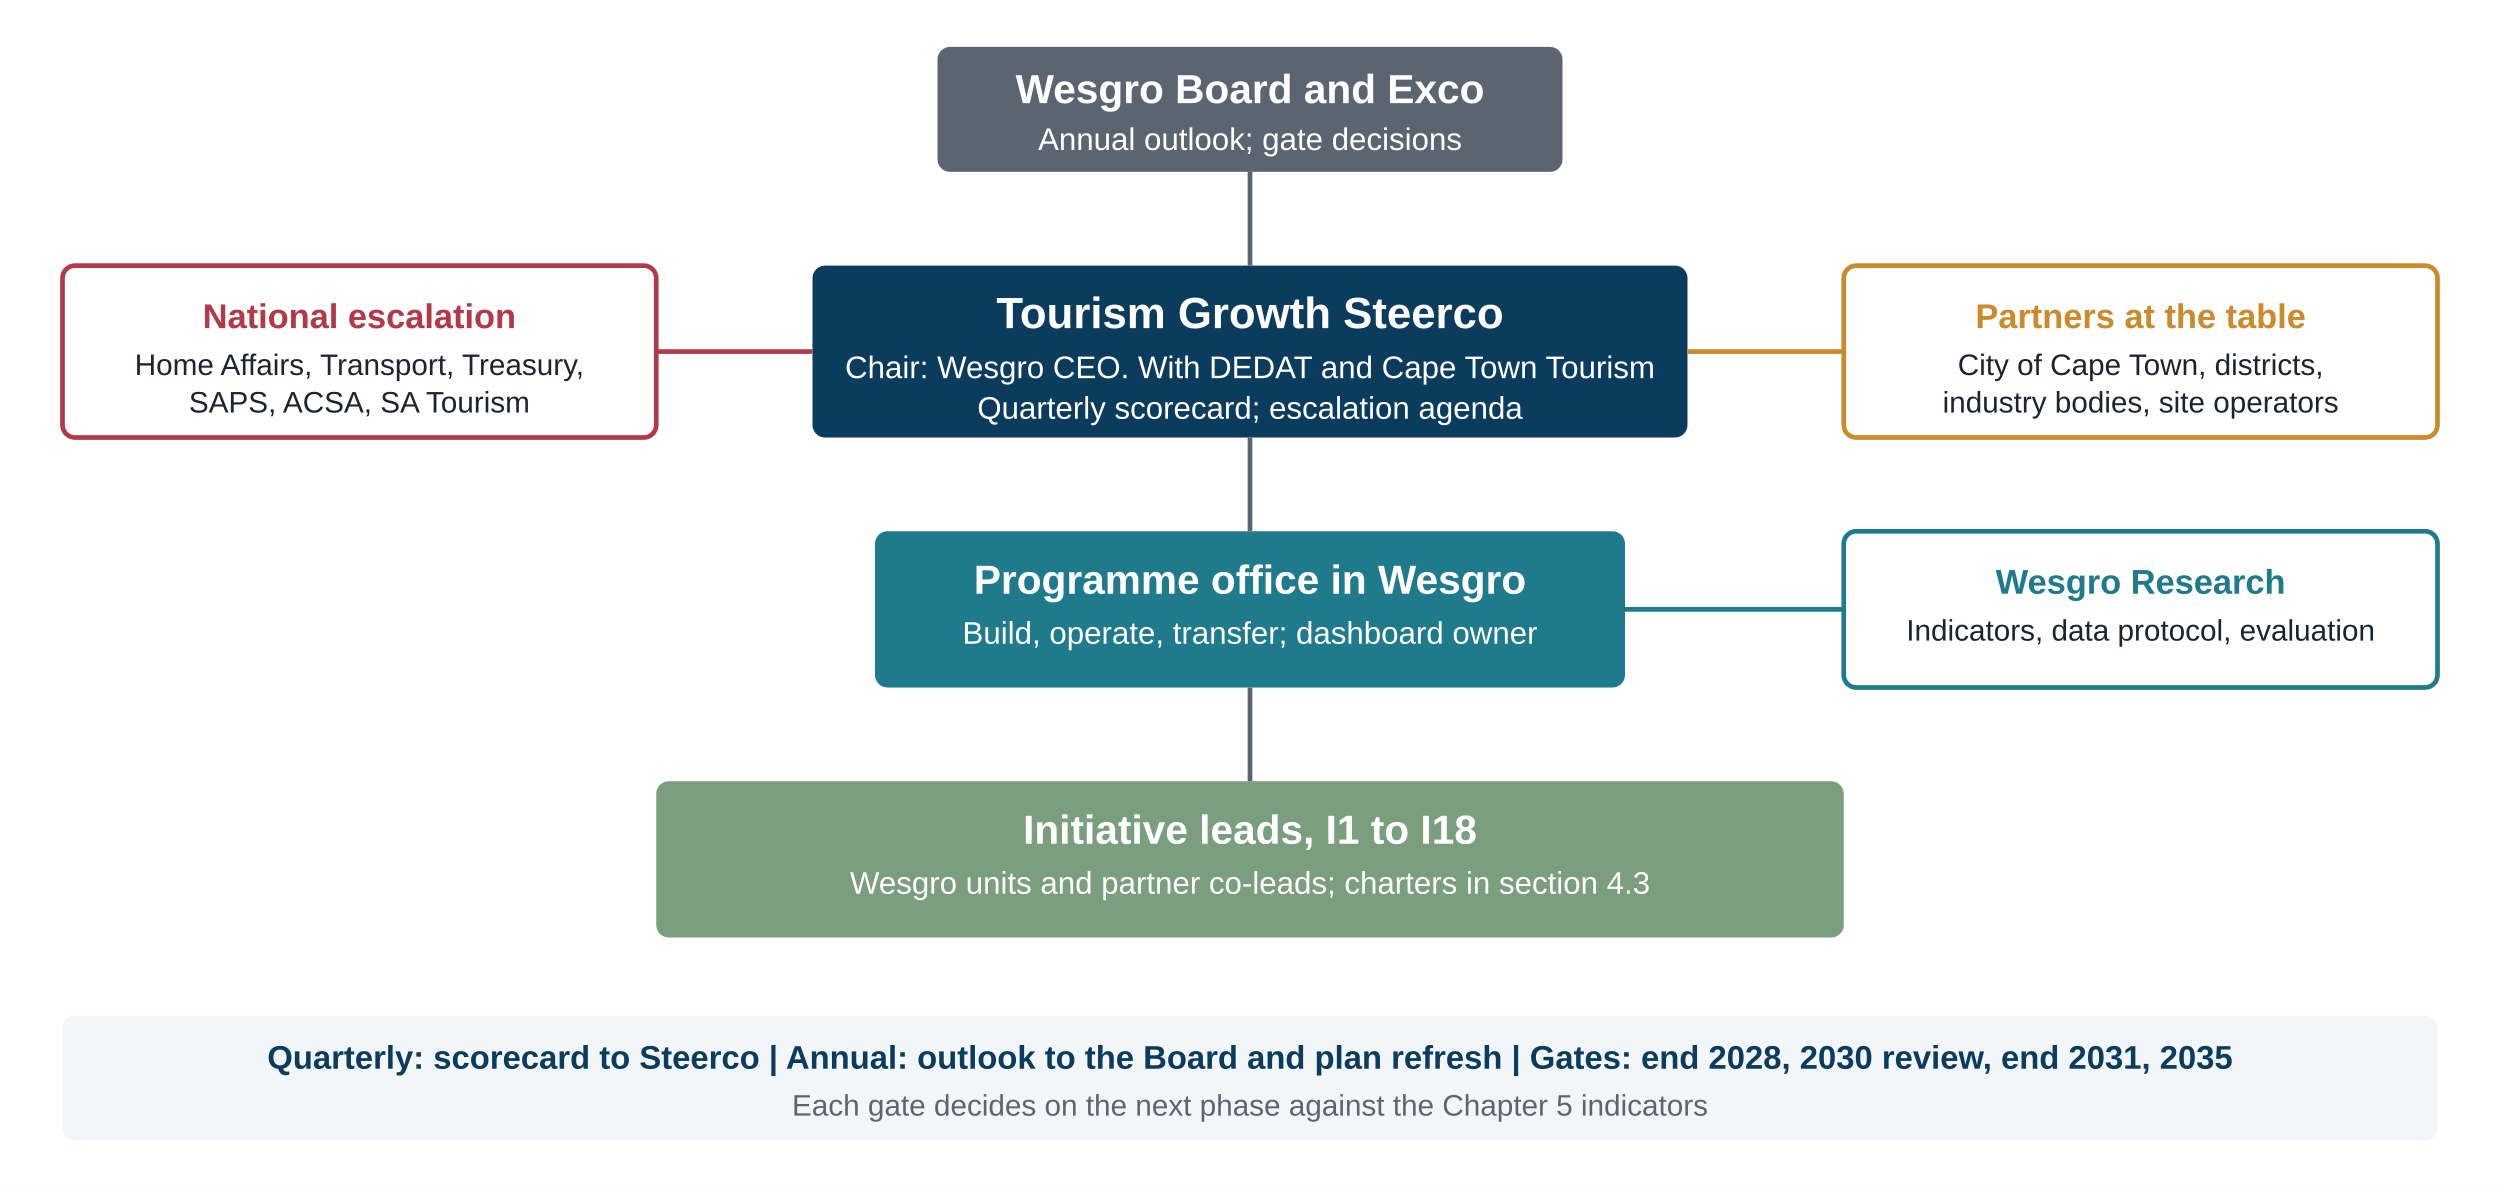
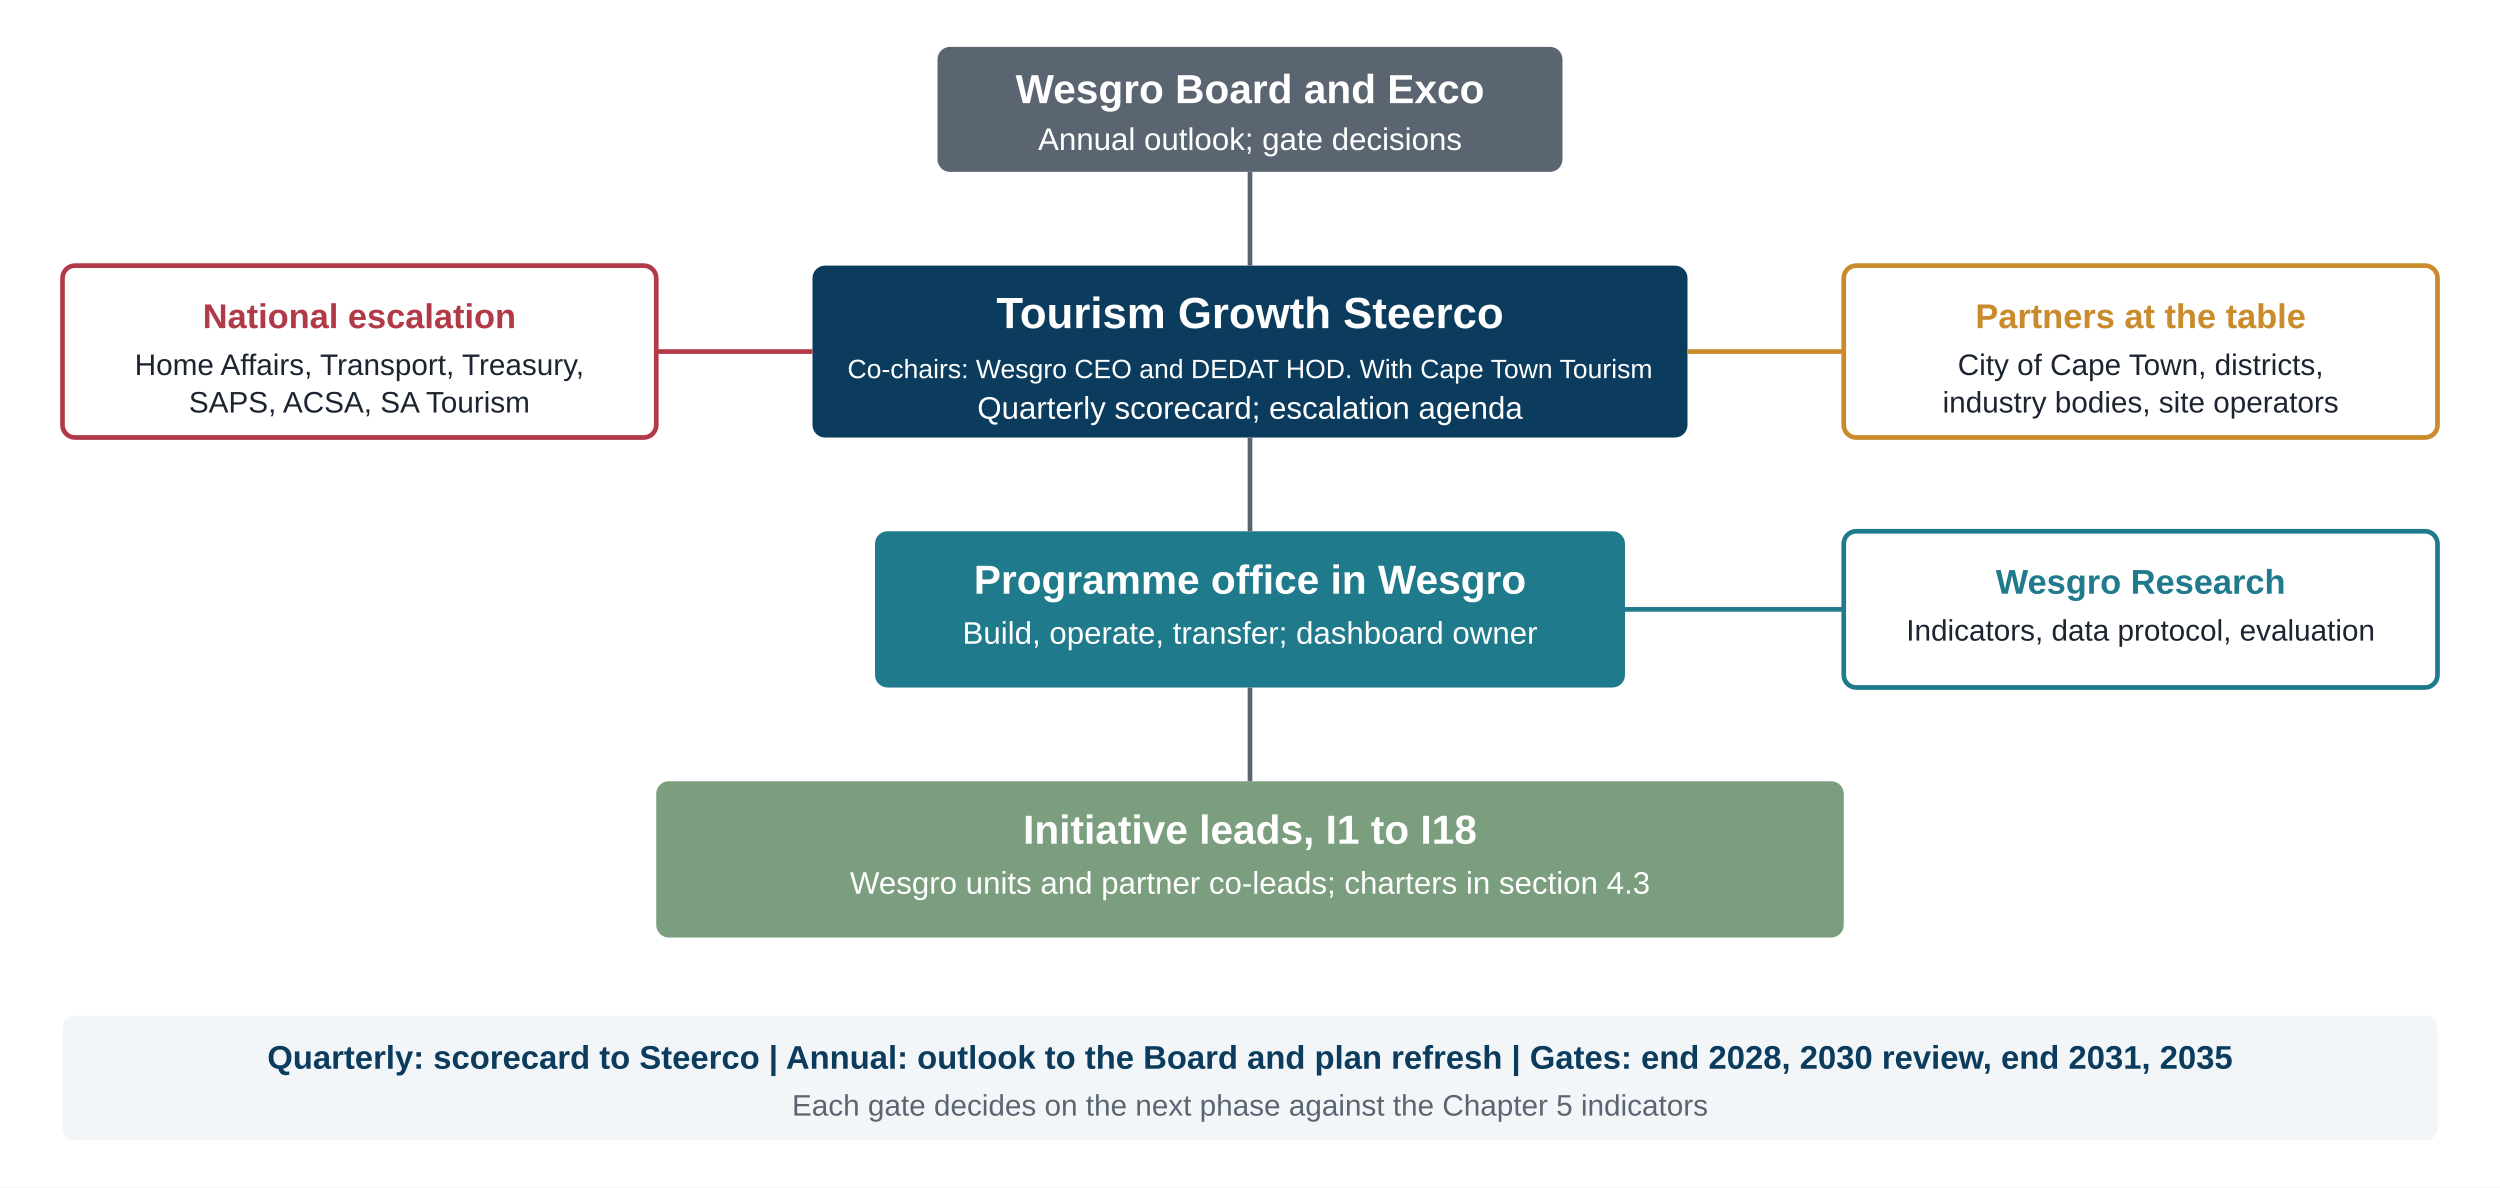
<svg xmlns="http://www.w3.org/2000/svg" viewBox="0 0 1600 760" width="1600" height="760" font-family="Raleway, Arial, sans-serif">
  <rect width="1600" height="760" fill="#ffffff" />
  <rect x="600" y="30" width="400" height="80" rx="8" fill="#5B6572" />
  <text x="800" y="66" text-anchor="middle" font-size="26" font-weight="700" fill="#fff">Wesgro Board and Exco</text>
  <text x="800" y="96" text-anchor="middle" font-size="20" fill="#fff">Annual outlook; gate decisions</text>
  <rect x="520" y="170" width="560" height="110" rx="8" fill="#0B3C5D" />
  <text x="800" y="210" text-anchor="middle" font-size="28" font-weight="700" fill="#fff">Tourism Growth Steerco</text>
-   <text x="800" y="242" text-anchor="middle" font-size="20" fill="#fff">Chair: Wesgro CEO. With DEDAT and Cape Town Tourism</text>
+   <text x="800" y="242" text-anchor="middle" font-size="17" fill="#fff">Co-chairs: Wesgro CEO and DEDAT HOD. With Cape Town Tourism</text>
  <text x="800" y="268" text-anchor="middle" font-size="20" fill="#fff">Quarterly scorecard; escalation agenda</text>
  <rect x="560" y="340" width="480" height="100" rx="8" fill="#1F7A8C" />
  <text x="800" y="380" text-anchor="middle" font-size="26" font-weight="700" fill="#fff">Programme office in Wesgro</text>
  <text x="800" y="412" text-anchor="middle" font-size="20" fill="#fff">Build, operate, transfer; dashboard owner</text>
  <rect x="420" y="500" width="760" height="100" rx="8" fill="#7A9E7E" />
  <text x="800" y="540" text-anchor="middle" font-size="26" font-weight="700" fill="#fff">Initiative leads, I1 to I18</text>
  <text x="800" y="572" text-anchor="middle" font-size="20" fill="#fff">Wesgro units and partner co-leads; charters in section 4.3</text>
  <rect x="40" y="170" width="380" height="110" rx="8" fill="#ffffff" stroke="#B23A48" stroke-width="3" />
  <text x="230" y="210" text-anchor="middle" font-size="22" font-weight="700" fill="#B23A48">National escalation</text>
  <text x="230" y="240" text-anchor="middle" font-size="19" fill="#1C2431">Home Affairs, Transport, Treasury,</text>
  <text x="230" y="264" text-anchor="middle" font-size="19" fill="#1C2431">SAPS, ACSA, SA Tourism</text>
  <rect x="1180" y="170" width="380" height="110" rx="8" fill="#ffffff" stroke="#C98B2B" stroke-width="3" />
  <text x="1370" y="210" text-anchor="middle" font-size="22" font-weight="700" fill="#C98B2B">Partners at the table</text>
  <text x="1370" y="240" text-anchor="middle" font-size="19" fill="#1C2431">City of Cape Town, districts,</text>
  <text x="1370" y="264" text-anchor="middle" font-size="19" fill="#1C2431">industry bodies, site operators</text>
  <rect x="1180" y="340" width="380" height="100" rx="8" fill="#ffffff" stroke="#1F7A8C" stroke-width="3" />
  <text x="1370" y="380" text-anchor="middle" font-size="22" font-weight="700" fill="#1F7A8C">Wesgro Research</text>
  <text x="1370" y="410" text-anchor="middle" font-size="19" fill="#1C2431">Indicators, data protocol, evaluation</text>
  <line x1="800" y1="110" x2="800" y2="170" stroke="#5B6572" stroke-width="3" />
  <line x1="800" y1="280" x2="800" y2="340" stroke="#5B6572" stroke-width="3" />
  <line x1="800" y1="440" x2="800" y2="500" stroke="#5B6572" stroke-width="3" />
  <line x1="420" y1="225" x2="520" y2="225" stroke="#B23A48" stroke-width="3" />
  <line x1="1080" y1="225" x2="1180" y2="225" stroke="#C98B2B" stroke-width="3" />
  <line x1="1040" y1="390" x2="1180" y2="390" stroke="#1F7A8C" stroke-width="3" />
  <rect x="40" y="650" width="1520" height="80" rx="8" fill="#F3F6F9" />
  <text x="800" y="684" text-anchor="middle" font-size="21" font-weight="700" fill="#0B3C5D">Quarterly: scorecard to Steerco   |   Annual: outlook to the Board and plan refresh   |   Gates: end 2028, 2030 review, end 2031, 2035</text>
  <text x="800" y="714" text-anchor="middle" font-size="19" fill="#5B6572">Each gate decides on the next phase against the Chapter 5 indicators</text>
</svg>
